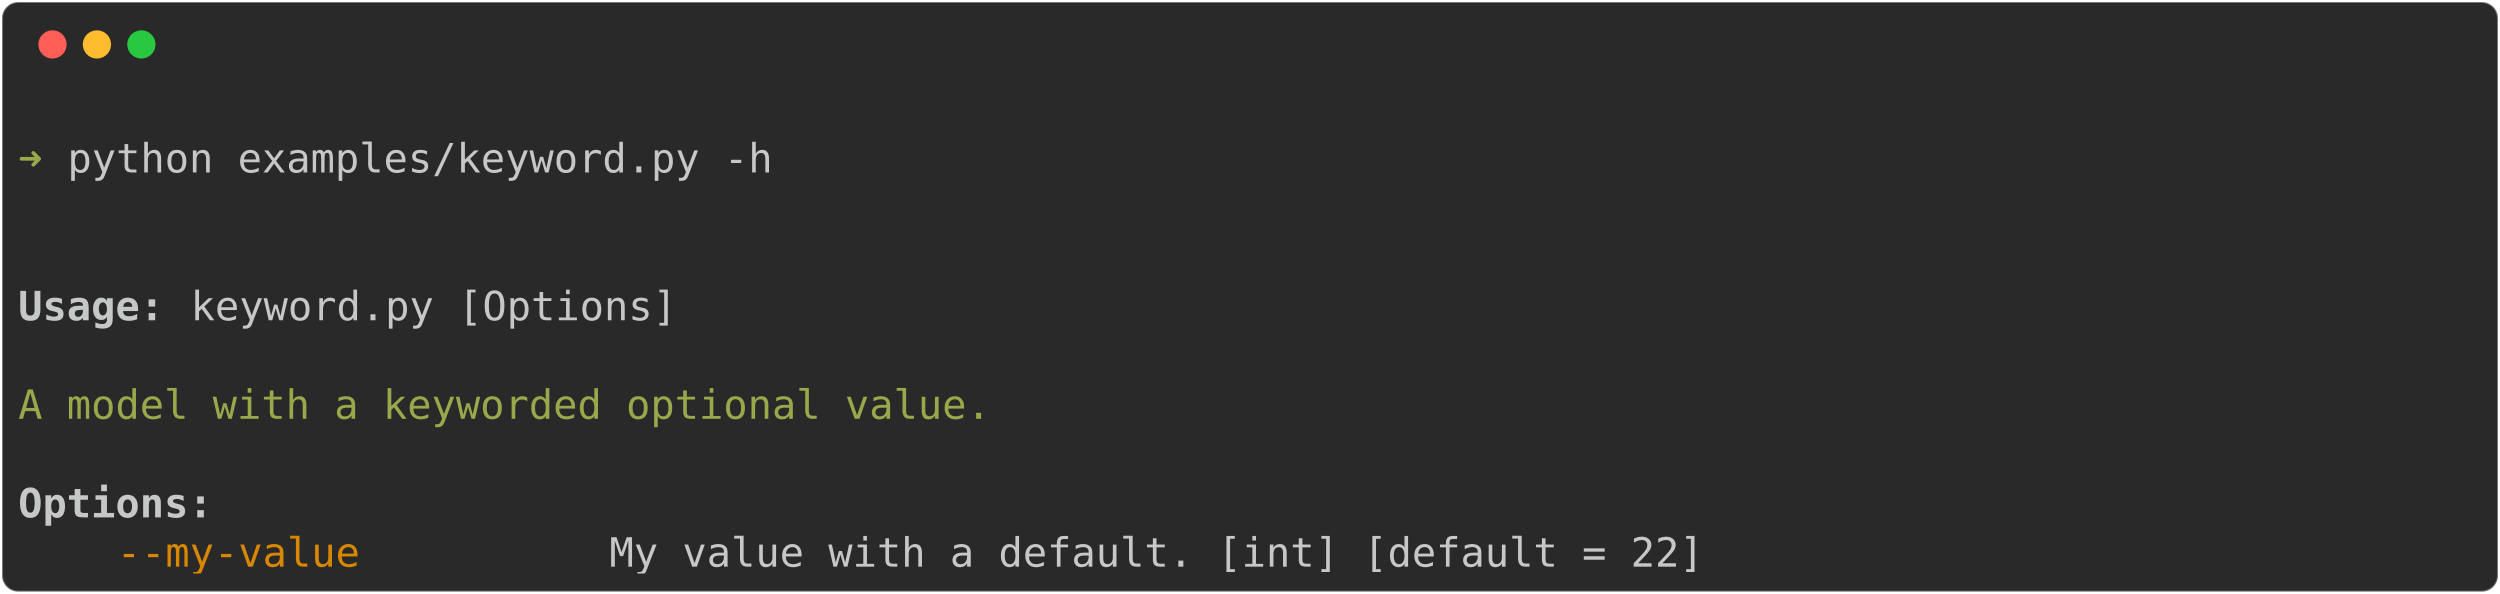
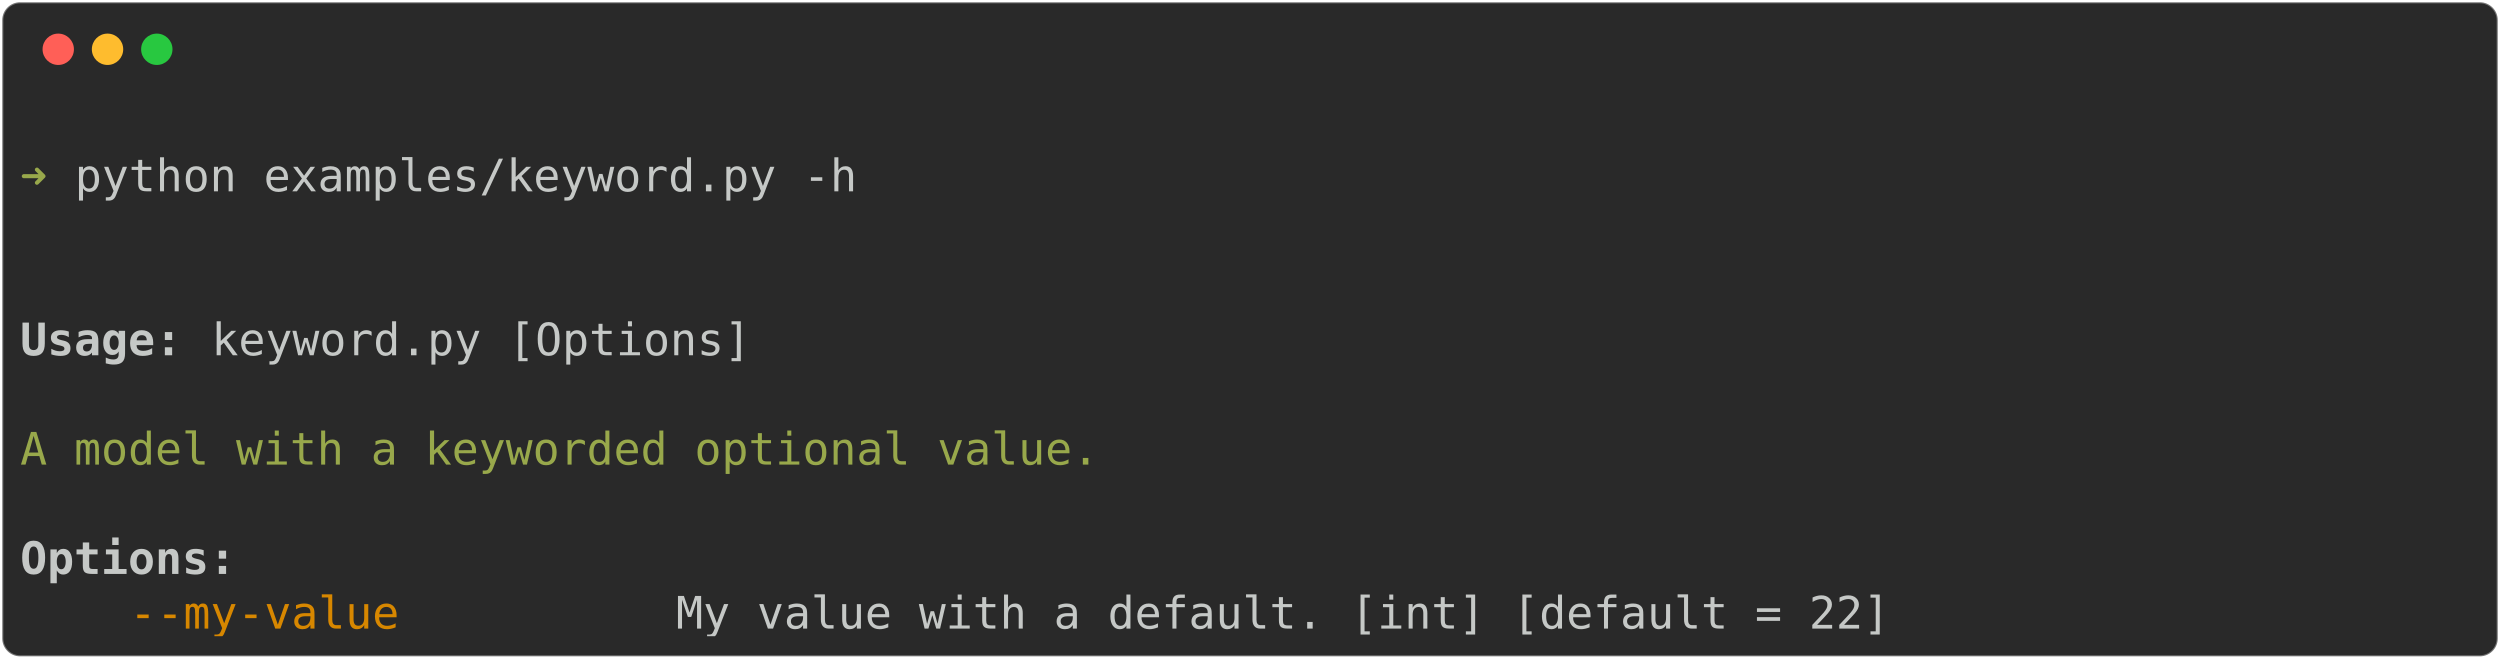
- <svg xmlns="http://www.w3.org/2000/svg" class="rich-terminal" viewBox="0 0 1238 294.0">
+ <svg xmlns="http://www.w3.org/2000/svg" class="rich-terminal" viewBox="0 0 1116 294.0">
  <style>

    @font-face {
        font-family: "Fira Code";
        src: local("FiraCode-Regular"),
                url("https://cdnjs.cloudflare.com/ajax/libs/firacode/6.2.0/woff2/FiraCode-Regular.woff2") format("woff2"),
                url("https://cdnjs.cloudflare.com/ajax/libs/firacode/6.2.0/woff/FiraCode-Regular.woff") format("woff");
        font-style: normal;
        font-weight: 400;
    }
    @font-face {
        font-family: "Fira Code";
        src: local("FiraCode-Bold"),
                url("https://cdnjs.cloudflare.com/ajax/libs/firacode/6.2.0/woff2/FiraCode-Bold.woff2") format("woff2"),
                url("https://cdnjs.cloudflare.com/ajax/libs/firacode/6.2.0/woff/FiraCode-Bold.woff") format("woff");
        font-style: bold;
        font-weight: 700;
    }

    .abcdefg-matrix {
        font-family: Fira Code, monospace;
        font-size: 20px;
        line-height: 24.4px;
        font-variant-east-asian: full-width;
    }

    .abcdefg-title {
        font-size: 18px;
        font-weight: bold;
        font-family: arial;
    }

    .abcdefg-r1 { fill: #c5c8c6 }
.abcdefg-r2 { fill: #98a84b }
.abcdefg-r3 { fill: #c5c8c6;font-weight: bold }
.abcdefg-r4 { fill: #d78700 }
    </style>
  <defs>
    <clipPath id="abcdefg-clip-terminal">
-       <rect x="0" y="0" width="1219.0" height="243.0" />
+       <rect x="0" y="0" width="1097.0" height="243.0" />
    </clipPath>
    <clipPath id="abcdefg-line-0">
-       <rect x="0" y="1.5" width="1220" height="24.65" />
+       <rect x="0" y="1.5" width="1098" height="24.65" />
    </clipPath>
    <clipPath id="abcdefg-line-1">
-       <rect x="0" y="25.9" width="1220" height="24.65" />
+       <rect x="0" y="25.9" width="1098" height="24.65" />
    </clipPath>
    <clipPath id="abcdefg-line-2">
-       <rect x="0" y="50.3" width="1220" height="24.65" />
+       <rect x="0" y="50.3" width="1098" height="24.65" />
    </clipPath>
    <clipPath id="abcdefg-line-3">
-       <rect x="0" y="74.7" width="1220" height="24.65" />
+       <rect x="0" y="74.7" width="1098" height="24.65" />
    </clipPath>
    <clipPath id="abcdefg-line-4">
-       <rect x="0" y="99.1" width="1220" height="24.65" />
+       <rect x="0" y="99.1" width="1098" height="24.65" />
    </clipPath>
    <clipPath id="abcdefg-line-5">
-       <rect x="0" y="123.5" width="1220" height="24.65" />
+       <rect x="0" y="123.5" width="1098" height="24.65" />
    </clipPath>
    <clipPath id="abcdefg-line-6">
-       <rect x="0" y="147.9" width="1220" height="24.65" />
+       <rect x="0" y="147.9" width="1098" height="24.65" />
    </clipPath>
    <clipPath id="abcdefg-line-7">
-       <rect x="0" y="172.3" width="1220" height="24.65" />
+       <rect x="0" y="172.3" width="1098" height="24.65" />
    </clipPath>
    <clipPath id="abcdefg-line-8">
-       <rect x="0" y="196.7" width="1220" height="24.65" />
+       <rect x="0" y="196.7" width="1098" height="24.65" />
    </clipPath>
  </defs>
-   <rect fill="#292929" stroke="rgba(255,255,255,0.35)" stroke-width="1" x="1" y="1" width="1236" height="292" rx="8" />
+   <rect fill="#292929" stroke="rgba(255,255,255,0.35)" stroke-width="1" x="1" y="1" width="1114" height="292" rx="8" />
  <g transform="translate(26,22)">
    <circle cx="0" cy="0" r="7" fill="#ff5f57" />
    <circle cx="22" cy="0" r="7" fill="#febc2e" />
    <circle cx="44" cy="0" r="7" fill="#28c840" />
  </g>
  <g transform="translate(9, 41)" clip-path="url(#abcdefg-clip-terminal)">
    <g class="abcdefg-matrix">
-       <text class="abcdefg-r1" x="1220" y="20" textLength="12.2" clip-path="url(#abcdefg-line-0)">
+       <text class="abcdefg-r1" x="1098" y="20" textLength="12.2" clip-path="url(#abcdefg-line-0)">
</text>
      <text class="abcdefg-r2" x="0" y="44.4" textLength="24.4" clip-path="url(#abcdefg-line-1)">➜ </text>
      <text class="abcdefg-r1" x="24.4" y="44.4" textLength="353.8" clip-path="url(#abcdefg-line-1)">python examples/keyword.py -h</text>
-       <text class="abcdefg-r1" x="1220" y="44.4" textLength="12.2" clip-path="url(#abcdefg-line-1)">
+       <text class="abcdefg-r1" x="1098" y="44.4" textLength="12.2" clip-path="url(#abcdefg-line-1)">
</text>
-       <text class="abcdefg-r1" x="1220" y="68.8" textLength="12.2" clip-path="url(#abcdefg-line-2)">
+       <text class="abcdefg-r1" x="1098" y="68.8" textLength="12.2" clip-path="url(#abcdefg-line-2)">
</text>
-       <text class="abcdefg-r1" x="1220" y="93.2" textLength="12.2" clip-path="url(#abcdefg-line-3)">
+       <text class="abcdefg-r1" x="1098" y="93.2" textLength="12.2" clip-path="url(#abcdefg-line-3)">
</text>
      <text class="abcdefg-r3" x="0" y="117.6" textLength="85.4" clip-path="url(#abcdefg-line-4)">Usage: </text>
      <text class="abcdefg-r1" x="85.4" y="117.6" textLength="244" clip-path="url(#abcdefg-line-4)">keyword.py [Options]</text>
-       <text class="abcdefg-r1" x="1220" y="117.6" textLength="12.2" clip-path="url(#abcdefg-line-4)">
+       <text class="abcdefg-r1" x="1098" y="117.6" textLength="12.2" clip-path="url(#abcdefg-line-4)">
</text>
-       <text class="abcdefg-r1" x="1220" y="142" textLength="12.2" clip-path="url(#abcdefg-line-5)">
+       <text class="abcdefg-r1" x="1098" y="142" textLength="12.2" clip-path="url(#abcdefg-line-5)">
</text>
      <text class="abcdefg-r2" x="0" y="166.4" textLength="488" clip-path="url(#abcdefg-line-6)">A model with a keyworded optional value.</text>
-       <text class="abcdefg-r1" x="1220" y="166.4" textLength="12.2" clip-path="url(#abcdefg-line-6)">
+       <text class="abcdefg-r1" x="1098" y="166.4" textLength="12.2" clip-path="url(#abcdefg-line-6)">
</text>
-       <text class="abcdefg-r1" x="1220" y="190.8" textLength="12.2" clip-path="url(#abcdefg-line-7)">
+       <text class="abcdefg-r1" x="1098" y="190.8" textLength="12.2" clip-path="url(#abcdefg-line-7)">
</text>
      <text class="abcdefg-r3" x="0" y="215.2" textLength="97.6" clip-path="url(#abcdefg-line-8)">Options:</text>
-       <text class="abcdefg-r1" x="1220" y="215.2" textLength="12.2" clip-path="url(#abcdefg-line-8)">
+       <text class="abcdefg-r1" x="1098" y="215.2" textLength="12.2" clip-path="url(#abcdefg-line-8)">
</text>
      <text class="abcdefg-r4" x="48.8" y="239.6" textLength="244" clip-path="url(#abcdefg-line-9)">--my-value          </text>
      <text class="abcdefg-r1" x="292.8" y="239.6" textLength="561.2" clip-path="url(#abcdefg-line-9)"> My value with a default. [int] [default = 22]</text>
-       <text class="abcdefg-r1" x="1220" y="239.6" textLength="12.2" clip-path="url(#abcdefg-line-9)">
+       <text class="abcdefg-r1" x="1098" y="239.6" textLength="12.2" clip-path="url(#abcdefg-line-9)">
</text>
    </g>
  </g>
</svg>
